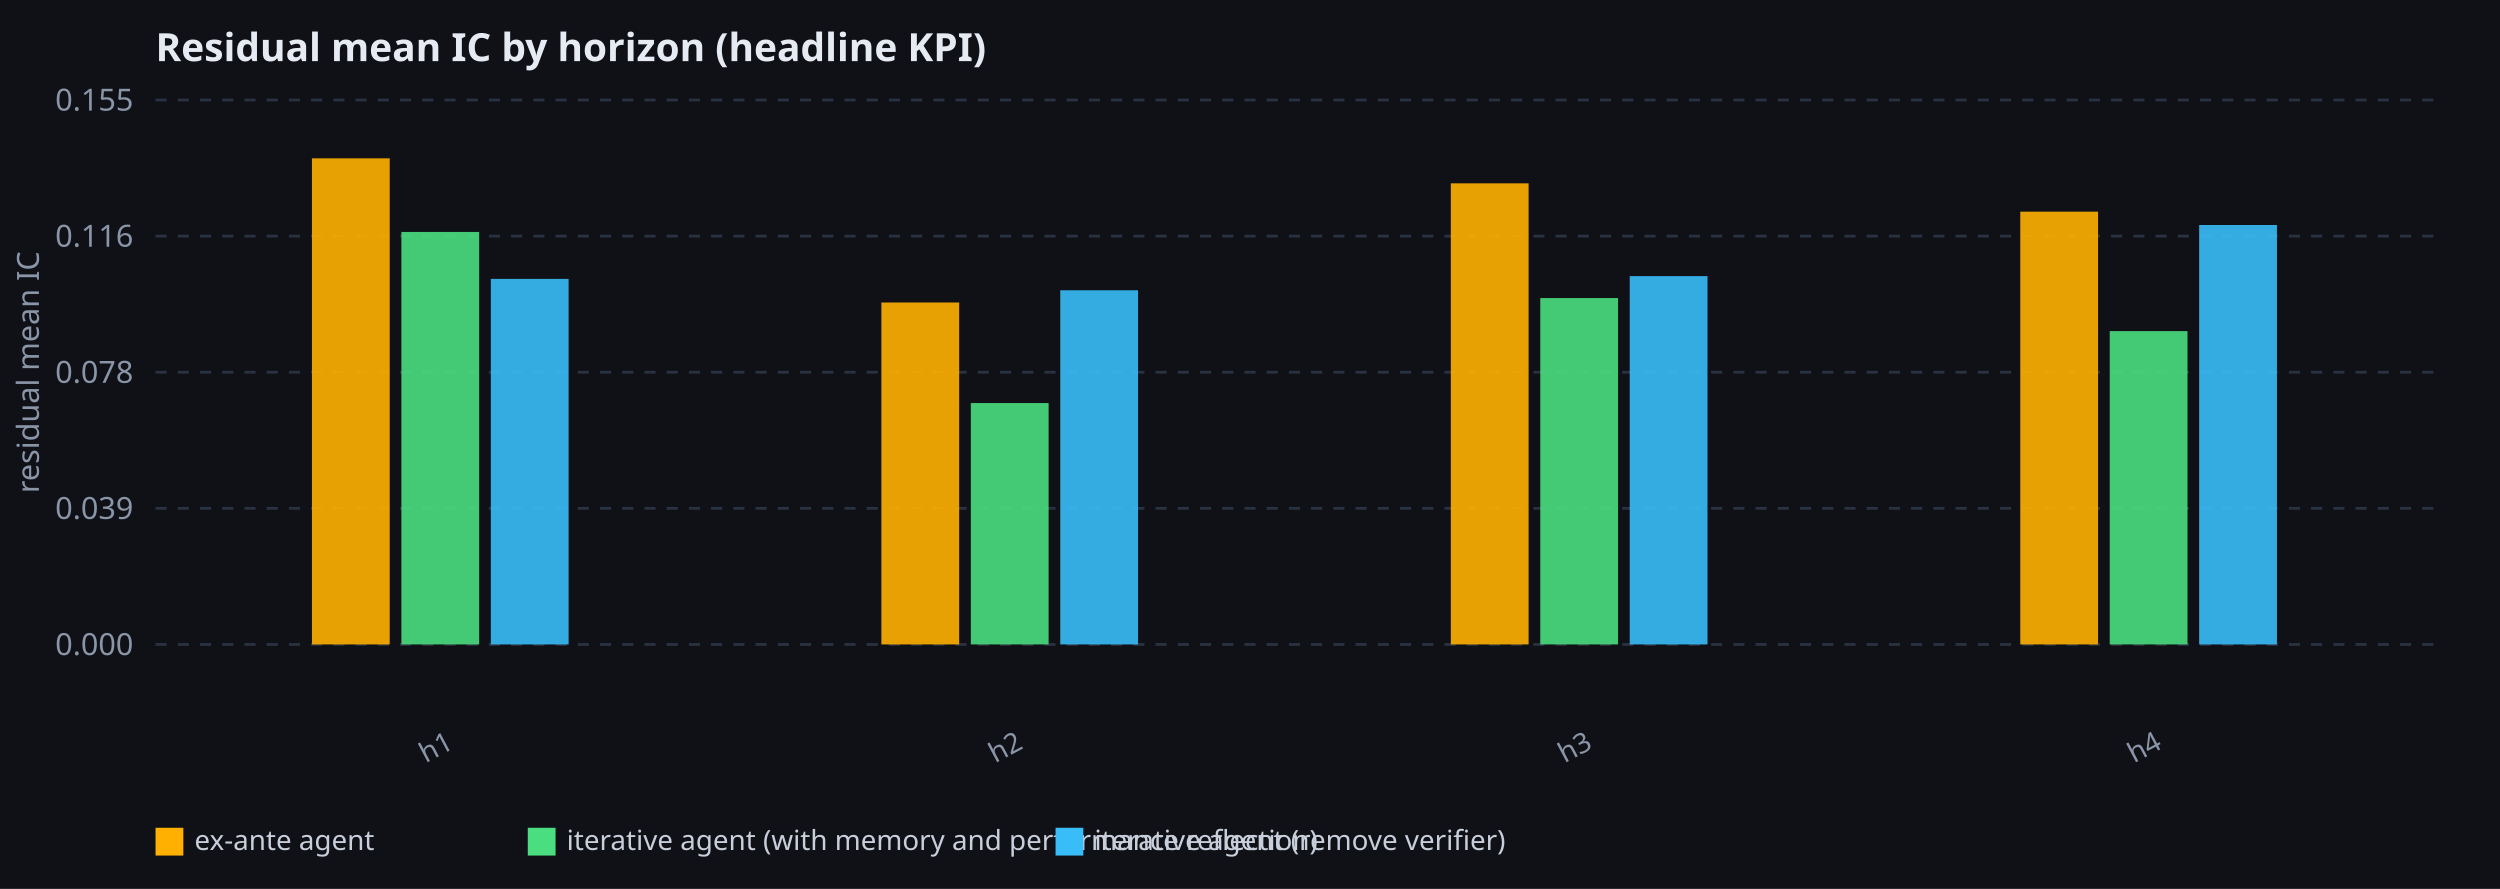
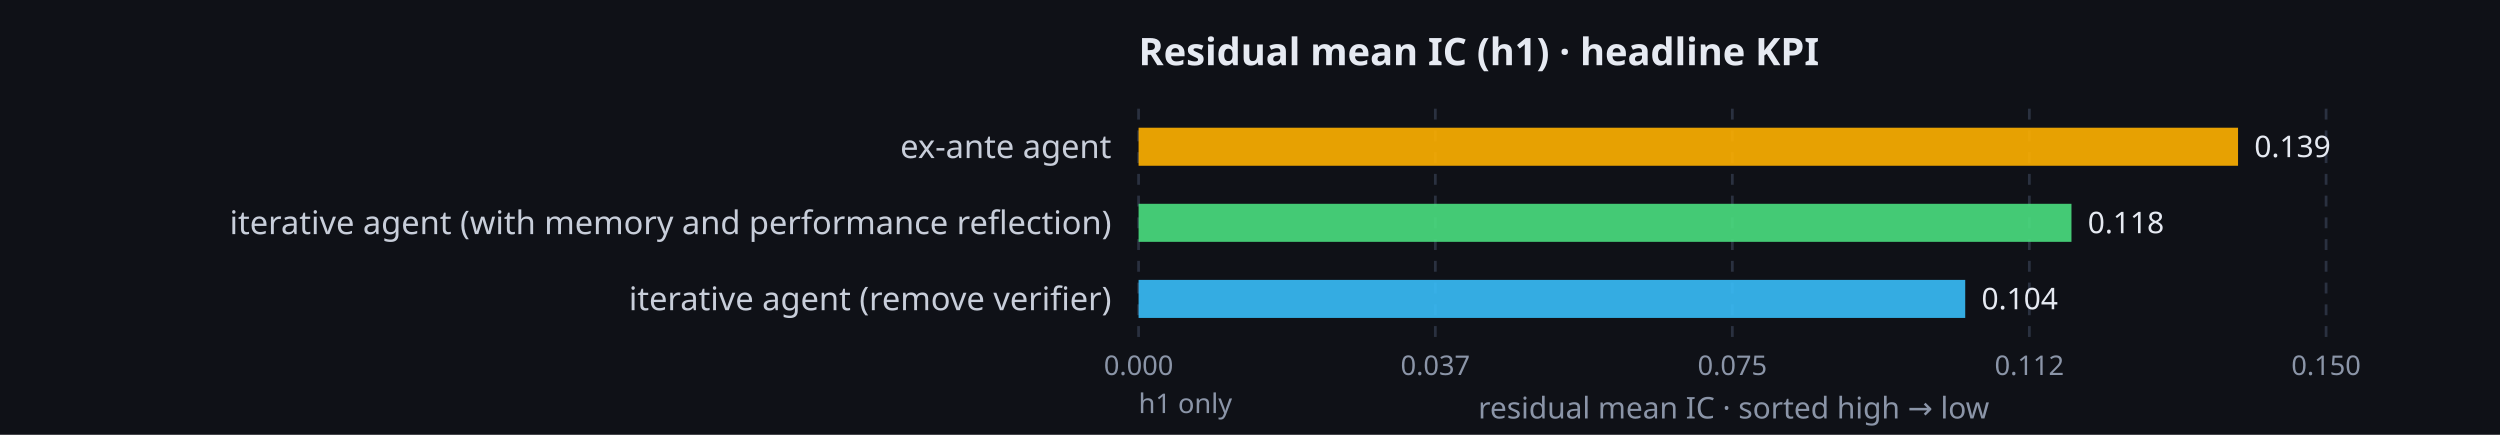
- <svg xmlns="http://www.w3.org/2000/svg" viewBox="0 0 900 320" role="img" aria-label="Residual mean IC by horizon (headline KPI)">
-   <rect width="900" height="320" fill="#0f1117" />
-   <text x="56" y="22" fill="#e6eaf2" font-size="14" font-family="ui-sans-serif,system-ui,sans-serif" font-weight="600">Residual mean IC by horizon (headline KPI)</text>
-   <line x1="56" y1="232.0" x2="876" y2="232.0" stroke="#2a3140" stroke-dasharray="4 4" />
-   <text x="48" y="232.0" fill="#8b95a8" font-size="11" text-anchor="end" dominant-baseline="middle" font-family="ui-sans-serif,system-ui,sans-serif">0.000</text>
-   <line x1="56" y1="183.0" x2="876" y2="183.0" stroke="#2a3140" stroke-dasharray="4 4" />
-   <text x="48" y="183.0" fill="#8b95a8" font-size="11" text-anchor="end" dominant-baseline="middle" font-family="ui-sans-serif,system-ui,sans-serif">0.039</text>
-   <line x1="56" y1="134.0" x2="876" y2="134.0" stroke="#2a3140" stroke-dasharray="4 4" />
-   <text x="48" y="134.0" fill="#8b95a8" font-size="11" text-anchor="end" dominant-baseline="middle" font-family="ui-sans-serif,system-ui,sans-serif">0.078</text>
-   <line x1="56" y1="85.0" x2="876" y2="85.0" stroke="#2a3140" stroke-dasharray="4 4" />
-   <text x="48" y="85.0" fill="#8b95a8" font-size="11" text-anchor="end" dominant-baseline="middle" font-family="ui-sans-serif,system-ui,sans-serif">0.116</text>
-   <line x1="56" y1="36.0" x2="876" y2="36.0" stroke="#2a3140" stroke-dasharray="4 4" />
-   <text x="48" y="36.0" fill="#8b95a8" font-size="11" text-anchor="end" dominant-baseline="middle" font-family="ui-sans-serif,system-ui,sans-serif">0.155</text>
-   <rect x="112.3" y="57.0" width="28.0" height="175.0" fill="#ffb000" opacity="0.9" />
-   <rect x="144.5" y="83.5" width="28.0" height="148.5" fill="#4ade80" opacity="0.9" />
-   <rect x="176.7" y="100.4" width="28.0" height="131.6" fill="#38bdf8" opacity="0.9" />
-   <text x="158.5" y="272" fill="#8b95a8" font-size="10" text-anchor="middle" font-family="ui-sans-serif,system-ui,sans-serif" transform="rotate(-28 158.5,272)">h1</text>
-   <rect x="317.3" y="108.9" width="28.0" height="123.1" fill="#ffb000" opacity="0.9" />
-   <rect x="349.5" y="145.1" width="28.0" height="86.9" fill="#4ade80" opacity="0.9" />
-   <rect x="381.7" y="104.5" width="28.0" height="127.5" fill="#38bdf8" opacity="0.9" />
-   <text x="363.5" y="272" fill="#8b95a8" font-size="10" text-anchor="middle" font-family="ui-sans-serif,system-ui,sans-serif" transform="rotate(-28 363.5,272)">h2</text>
-   <rect x="522.3" y="66.0" width="28.0" height="166.0" fill="#ffb000" opacity="0.9" />
-   <rect x="554.5" y="107.3" width="28.0" height="124.7" fill="#4ade80" opacity="0.9" />
-   <rect x="586.7" y="99.4" width="28.0" height="132.6" fill="#38bdf8" opacity="0.9" />
-   <text x="568.5" y="272" fill="#8b95a8" font-size="10" text-anchor="middle" font-family="ui-sans-serif,system-ui,sans-serif" transform="rotate(-28 568.5,272)">h3</text>
-   <rect x="727.3" y="76.2" width="28.0" height="155.8" fill="#ffb000" opacity="0.9" />
-   <rect x="759.5" y="119.2" width="28.0" height="112.8" fill="#4ade80" opacity="0.9" />
-   <rect x="791.7" y="81.0" width="28.0" height="151.0" fill="#38bdf8" opacity="0.9" />
-   <text x="773.5" y="272" fill="#8b95a8" font-size="10" text-anchor="middle" font-family="ui-sans-serif,system-ui,sans-serif" transform="rotate(-28 773.5,272)">h4</text>
-   <text x="14" y="134.0" fill="#8b95a8" font-size="11" text-anchor="middle" transform="rotate(-90 14,134.0)" font-family="ui-sans-serif,system-ui,sans-serif">residual mean IC</text>
-   <rect x="56" y="298" width="10" height="10" fill="#ffb000" />
-   <text x="70" y="306" fill="#c8ceda" font-size="10" font-family="ui-sans-serif,system-ui,sans-serif">ex-ante agent</text>
-   <rect x="190" y="298" width="10" height="10" fill="#4ade80" />
-   <text x="204" y="306" fill="#c8ceda" font-size="10" font-family="ui-sans-serif,system-ui,sans-serif">iterative agent (with memory and performance reflection)</text>
-   <rect x="380" y="298" width="10" height="10" fill="#38bdf8" />
-   <text x="394" y="306" fill="#c8ceda" font-size="10" font-family="ui-sans-serif,system-ui,sans-serif">iterative agent (remove verifier)</text>
+ <svg xmlns="http://www.w3.org/2000/svg" viewBox="0 0 920 160" role="img" aria-label="Residual mean IC (h1) · headline KPI">
+   <rect width="920" height="160" fill="#0f1117" />
+   <text x="419" y="24" fill="#e6eaf2" font-size="14" font-family="ui-sans-serif,system-ui,sans-serif" font-weight="600">Residual mean IC (h1) · headline KPI</text>
+   <line x1="419.0" y1="40" x2="419.0" y2="124" stroke="#2a3140" stroke-dasharray="4 4" />
+   <text x="419.0" y="138" fill="#8b95a8" font-size="10" text-anchor="middle" font-family="ui-sans-serif,system-ui,sans-serif">0.000</text>
+   <line x1="528.2" y1="40" x2="528.2" y2="124" stroke="#2a3140" stroke-dasharray="4 4" />
+   <text x="528.2" y="138" fill="#8b95a8" font-size="10" text-anchor="middle" font-family="ui-sans-serif,system-ui,sans-serif">0.037</text>
+   <line x1="637.5" y1="40" x2="637.5" y2="124" stroke="#2a3140" stroke-dasharray="4 4" />
+   <text x="637.5" y="138" fill="#8b95a8" font-size="10" text-anchor="middle" font-family="ui-sans-serif,system-ui,sans-serif">0.075</text>
+   <line x1="746.8" y1="40" x2="746.8" y2="124" stroke="#2a3140" stroke-dasharray="4 4" />
+   <text x="746.8" y="138" fill="#8b95a8" font-size="10" text-anchor="middle" font-family="ui-sans-serif,system-ui,sans-serif">0.112</text>
+   <line x1="856.0" y1="40" x2="856.0" y2="124" stroke="#2a3140" stroke-dasharray="4 4" />
+   <text x="856.0" y="138" fill="#8b95a8" font-size="10" text-anchor="middle" font-family="ui-sans-serif,system-ui,sans-serif">0.150</text>
+   <rect x="419.0" y="47.0" width="404.6" height="14" fill="#ffb000" opacity="0.9" />
+   <text x="409" y="54.0" fill="#c8ceda" font-size="12" text-anchor="end" dominant-baseline="middle" font-family="ui-sans-serif,system-ui,sans-serif">ex-ante agent</text>
+   <text x="829.6" y="54.0" fill="#e6eaf2" font-size="11" dominant-baseline="middle" font-family="ui-sans-serif,system-ui,sans-serif">0.139</text>
+   <rect x="419.0" y="75.0" width="343.3" height="14" fill="#4ade80" opacity="0.9" />
+   <text x="409" y="82.0" fill="#c8ceda" font-size="12" text-anchor="end" dominant-baseline="middle" font-family="ui-sans-serif,system-ui,sans-serif">iterative agent (with memory and performance reflection)</text>
+   <text x="768.3" y="82.0" fill="#e6eaf2" font-size="11" dominant-baseline="middle" font-family="ui-sans-serif,system-ui,sans-serif">0.118</text>
+   <rect x="419.0" y="103.0" width="304.2" height="14" fill="#38bdf8" opacity="0.9" />
+   <text x="409" y="110.0" fill="#c8ceda" font-size="12" text-anchor="end" dominant-baseline="middle" font-family="ui-sans-serif,system-ui,sans-serif">iterative agent (remove verifier)</text>
+   <text x="729.2" y="110.0" fill="#e6eaf2" font-size="11" dominant-baseline="middle" font-family="ui-sans-serif,system-ui,sans-serif">0.104</text>
+   <text x="638" y="154" fill="#8b95a8" font-size="11" text-anchor="middle" font-family="ui-sans-serif,system-ui,sans-serif">residual mean IC · sorted high → low</text>
+   <text x="419" y="152" fill="#8b95a8" font-size="10" font-family="ui-sans-serif,system-ui,sans-serif">h1 only</text>
</svg>
